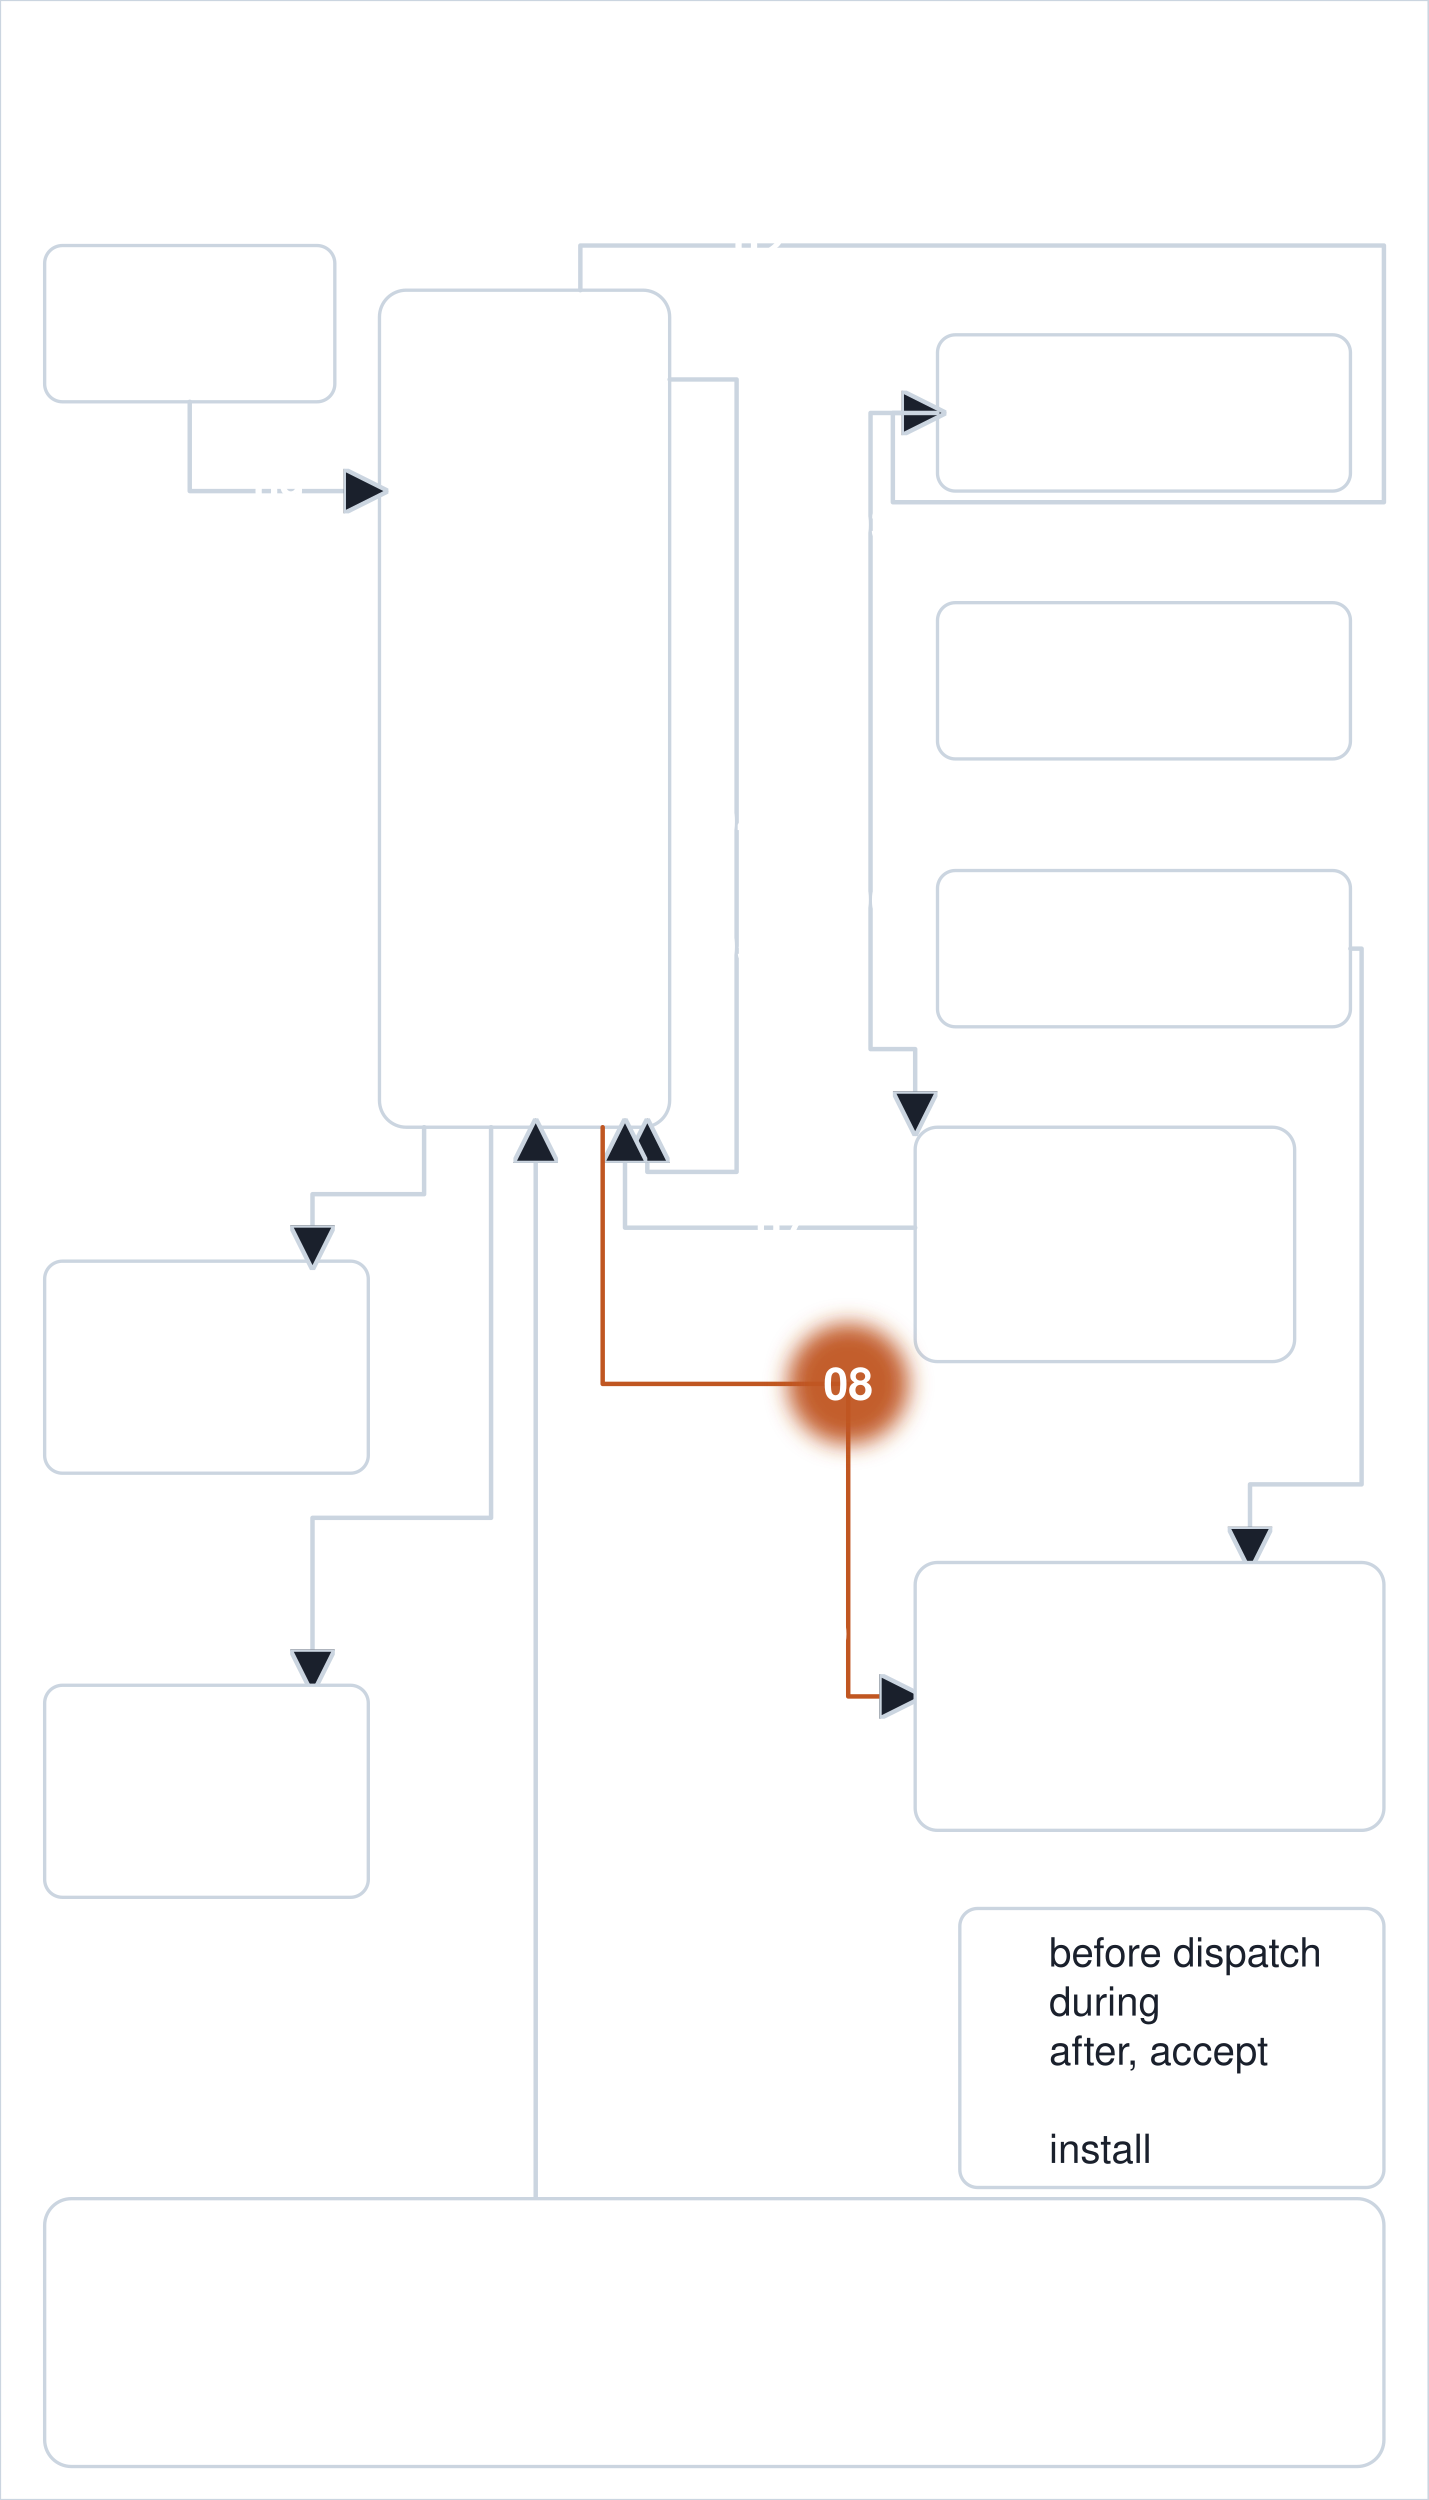
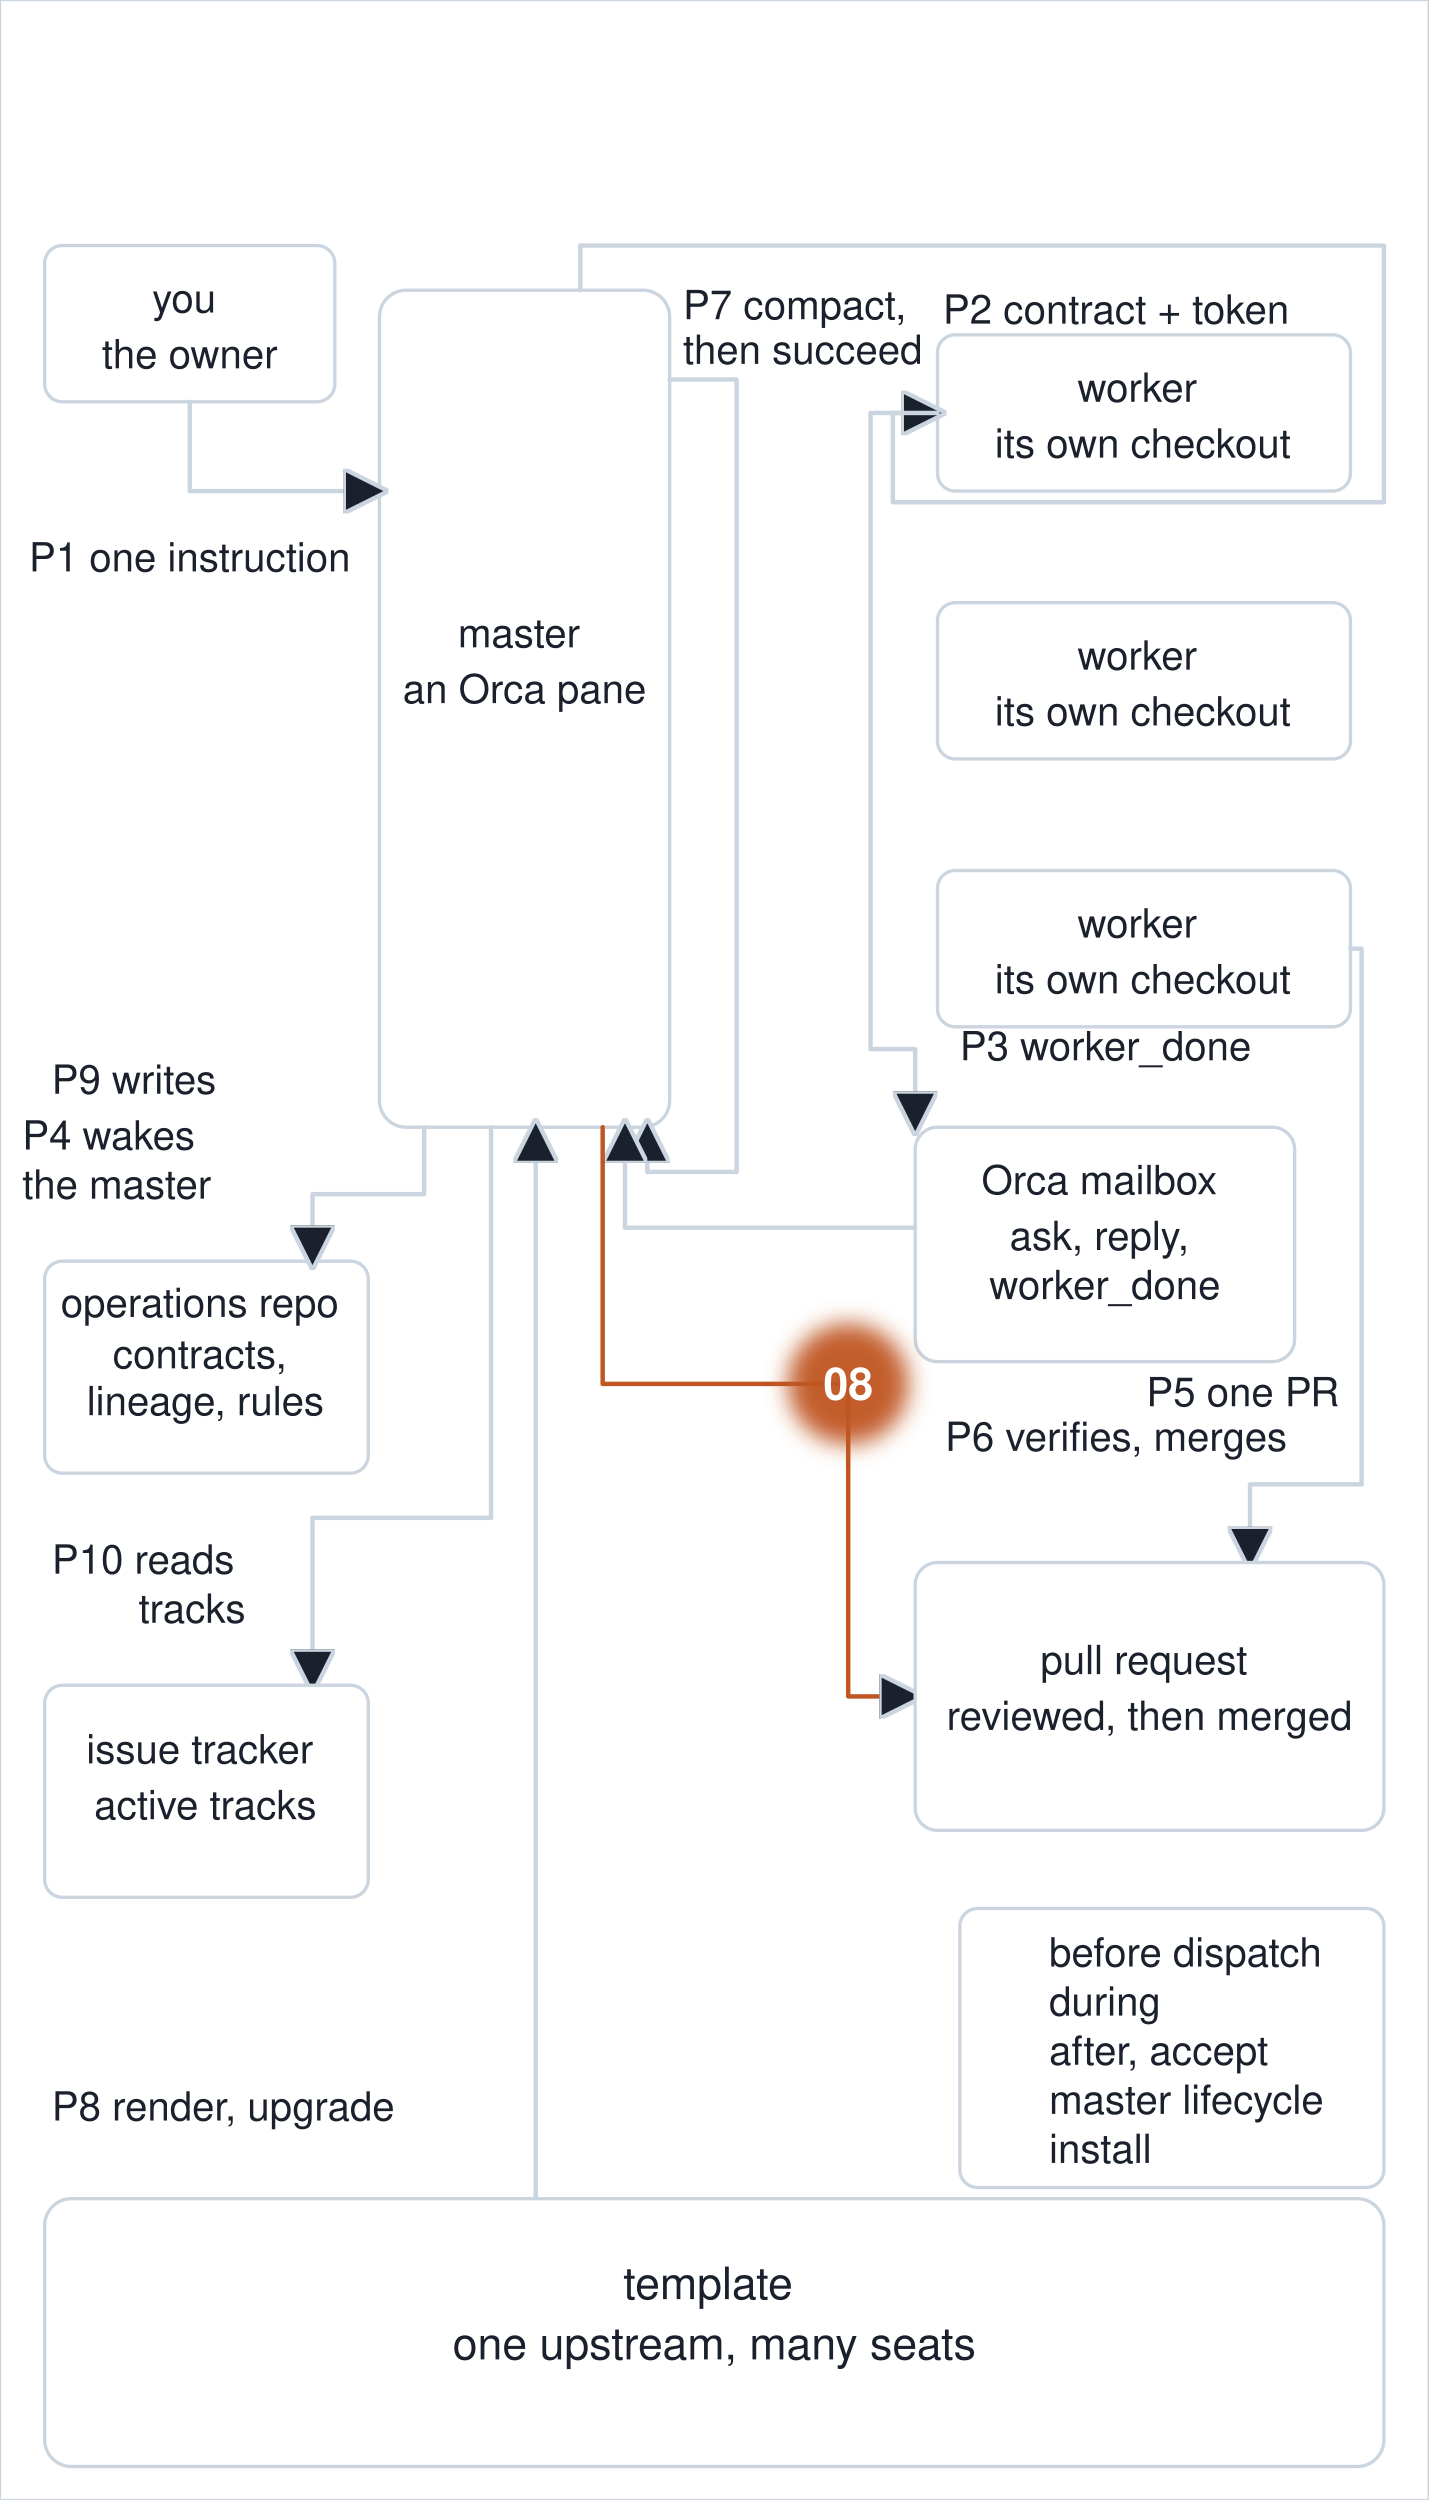
<svg xmlns="http://www.w3.org/2000/svg" width="640" height="1120" viewBox="0 0 640 1120" font-family="Helvetica, Arial, sans-serif">
  <defs>
    <marker id="system-arrow" markerWidth="10" markerHeight="10" refX="8" refY="5" orient="auto">
      <path d="M0,0 L10,5 L0,10 z" fill="#1a202c" stroke="#cbd5e0" />
    </marker>
    <filter id="glow-unit-08" x="-50%" y="-50%" width="200%" height="200%">
      <feGaussianBlur in="SourceGraphic" stdDeviation="5" result="coloredBlur" />
    </filter>
  </defs>
  <rect width="640" height="1120" fill="#ffffff" stroke="#cbd5e0" />
  <rect x="20" y="110" width="130" height="70" rx="8" fill="#ffffff" stroke="#cbd5e0" stroke-width="1.5" />
+   <text x="85" y="140" text-anchor="middle" font-size="18" fill="#1a202c">
+     <tspan x="85" dy="0">you</tspan>
+     <tspan x="85" dy="25">the owner</tspan>
+   </text>
  <rect x="170" y="130" width="130" height="375" rx="12" fill="#ffffff" stroke="#cbd5e0" stroke-width="1.5" />
+   <text x="235" y="290" text-anchor="middle" font-size="18" fill="#1a202c">
+     <tspan x="235" dy="0">master</tspan>
+     <tspan x="235" dy="25">an Orca pane</tspan>
+   </text>
  <rect x="420" y="150" width="185" height="70" rx="8" fill="#ffffff" stroke="#cbd5e0" stroke-width="1.5" />
+   <text x="512" y="180" text-anchor="middle" font-size="18" fill="#1a202c">
+     <tspan x="512" dy="0">worker</tspan>
+     <tspan x="512" dy="25">its own checkout</tspan>
+   </text>
  <rect x="420" y="270" width="185" height="70" rx="8" fill="#ffffff" stroke="#cbd5e0" stroke-width="1.5" />
+   <text x="512" y="300" text-anchor="middle" font-size="18" fill="#1a202c">
+     <tspan x="512" dy="0">worker</tspan>
+     <tspan x="512" dy="25">its own checkout</tspan>
+   </text>
  <rect x="420" y="390" width="185" height="70" rx="8" fill="#ffffff" stroke="#cbd5e0" stroke-width="1.5" />
+   <text x="512" y="420" text-anchor="middle" font-size="18" fill="#1a202c">
+     <tspan x="512" dy="0">worker</tspan>
+     <tspan x="512" dy="25">its own checkout</tspan>
+   </text>
  <path id="P1" d="M85 180 V220 H170" fill="none" stroke="#cbd5e0" stroke-width="2" stroke-linejoin="round" stroke-linecap="round" marker-end="url(#system-arrow)" />
-   <text x="125" y="227" text-anchor="middle" font-size="20" font-weight="bold" fill="#ffffff">09</text>
+   <text x="85" y="256" text-anchor="middle" font-size="18" fill="#1a202c">P1 one instruction</text>
  <path id="P2" d="M260 130 V110 H620 V225 H400 V185 H420" fill="none" stroke="#cbd5e0" stroke-width="2" stroke-linejoin="round" stroke-linecap="round" marker-end="url(#system-arrow)" />
-   <text x="340" y="117" text-anchor="middle" font-size="20" font-weight="bold" fill="#ffffff">02</text>
+   <text x="500" y="145" text-anchor="middle" font-size="18" fill="#1a202c">P2 contract + token</text>
  <path id="P7" d="M300 170 H330 V525 H290 V505" fill="none" stroke="#cbd5e0" stroke-width="2" stroke-linejoin="round" stroke-linecap="round" marker-end="url(#system-arrow)" />
-   <text x="330" y="375" text-anchor="middle" font-size="20" font-weight="bold" fill="#ffffff">04</text>
-   <text x="330" y="431" text-anchor="middle" font-size="20" font-weight="bold" fill="#ffffff">05</text>
+   <text x="306" y="143" text-anchor="start" font-size="18" fill="#1a202c">
+     <tspan x="306" dy="0">P7 compact,</tspan>
+     <tspan x="306" dy="20">then succeed</tspan>
+   </text>
  <path id="P3" d="M420 185 H390 V470 H410 V505" fill="none" stroke="#cbd5e0" stroke-width="2" stroke-linejoin="round" stroke-linecap="round" marker-end="url(#system-arrow)" />
-   <text x="390" y="242" text-anchor="middle" font-size="20" font-weight="bold" fill="#ffffff">03</text>
-   <text x="390" y="410" text-anchor="middle" font-size="20" font-weight="bold" fill="#ffffff">06</text>
+   <text x="430" y="475" text-anchor="start" font-size="18" fill="#1a202c">P3 worker_done</text>
  <rect x="410" y="505" width="170" height="105" rx="10" fill="#ffffff" stroke="#cbd5e0" stroke-width="1.5" />
+   <text x="495" y="535" text-anchor="middle" font-size="18" fill="#1a202c">
+     <tspan x="495" dy="0">Orca mailbox</tspan>
+     <tspan x="495" dy="25">ask, reply,</tspan>
+     <tspan x="495" dy="22">worker_done</tspan>
+   </text>
  <path id="P4" d="M410 550 H280 V505" fill="none" stroke="#cbd5e0" stroke-width="2" stroke-linejoin="round" stroke-linecap="round" marker-end="url(#system-arrow)" />
-   <text x="350" y="557" text-anchor="middle" font-size="20" font-weight="bold" fill="#ffffff">07</text>
+   <text x="10" y="515" text-anchor="start" font-size="18" fill="#1a202c">
+     <tspan x="10" dy="0">P4 wakes</tspan>
+     <tspan x="10" dy="22">the master</tspan>
+   </text>
  <path id="P5" d="M605 425 H610 V665 H560 V700" fill="none" stroke="#cbd5e0" stroke-width="2" stroke-linejoin="round" stroke-linecap="round" marker-end="url(#system-arrow)" />
+   <text x="600" y="630" text-anchor="end" font-size="18" fill="#1a202c">P5 one PR</text>
  <path id="P6" d="M270 505 V620 H380 V760 H410" fill="none" stroke="#c05621" stroke-width="2" stroke-linejoin="round" stroke-linecap="round" marker-end="url(#system-arrow)" />
+   <text x="500" y="650" text-anchor="middle" font-size="18" fill="#1a202c">P6 verifies, merges</text>
  <circle id="check-08" cx="380" cy="620" r="26" fill="#c05621" stroke="#c05621" stroke-width="2" fill-opacity="0.95" filter="url(#glow-unit-08)" />
  <text x="380" y="627" text-anchor="middle" font-size="20" font-weight="bold" fill="#ffffff">08</text>
-   <text x="380" y="739" text-anchor="middle" font-size="20" font-weight="bold" fill="#ffffff">01</text>
  <rect x="20" y="565" width="145" height="95" rx="8" fill="#ffffff" stroke="#cbd5e0" stroke-width="1.5" />
+   <text x="92" y="590" text-anchor="middle" font-size="18" fill="#1a202c">
+     <tspan x="92" dy="0">operations repo</tspan>
+     <tspan x="92" dy="23">contracts,</tspan>
+     <tspan x="92" dy="21">lineage, rules</tspan>
+   </text>
  <path id="P9" d="M190 505 V535 H140 V565" fill="none" stroke="#cbd5e0" stroke-width="2" stroke-linejoin="round" stroke-linecap="round" marker-end="url(#system-arrow)" />
+   <text x="60" y="490" text-anchor="middle" font-size="18" fill="#1a202c">P9 writes</text>
  <path id="P10" d="M220 505 V680 H140 V755" fill="none" stroke="#cbd5e0" stroke-width="2" stroke-linejoin="round" stroke-linecap="round" marker-end="url(#system-arrow)" />
+   <text x="110" y="705" text-anchor="end" font-size="18" fill="#1a202c">
+     <tspan x="110" dy="0">P10 reads</tspan>
+     <tspan x="110" dy="22">tracks</tspan>
+   </text>
  <rect x="20" y="755" width="145" height="95" rx="8" fill="#ffffff" stroke="#cbd5e0" stroke-width="1.5" />
+   <text x="92" y="790" text-anchor="middle" font-size="18" fill="#1a202c">
+     <tspan x="92" dy="0">issue tracker</tspan>
+     <tspan x="92" dy="25">active tracks</tspan>
+   </text>
  <rect x="410" y="700" width="210" height="120" rx="10" fill="#ffffff" stroke="#cbd5e0" stroke-width="1.5" />
+   <text x="515" y="750" text-anchor="middle" font-size="18" fill="#1a202c">
+     <tspan x="515" dy="0">pull request</tspan>
+     <tspan x="515" dy="25">reviewed, then merged</tspan>
+   </text>
  <path id="P8" d="M240 985 V505" fill="none" stroke="#cbd5e0" stroke-width="2" stroke-linejoin="round" stroke-linecap="round" marker-end="url(#system-arrow)" />
+   <text x="100" y="950" text-anchor="middle" font-size="18" fill="#1a202c">P8 render, upgrade</text>
  <rect x="430" y="855" width="190" height="125" rx="8" fill="#ffffff" stroke="#cbd5e0" stroke-width="1.5" />
  <text x="470" y="881" font-size="18" fill="#1a202c">before dispatch</text>
  <text x="470" y="903" font-size="18" fill="#1a202c">during</text>
  <text x="470" y="925" font-size="18" fill="#1a202c">after, accept</text>
+   <text x="470" y="947" font-size="18" fill="#1a202c">master lifecycle</text>
  <text x="470" y="969" font-size="18" fill="#1a202c">install</text>
  <rect x="20" y="985" width="600" height="120" rx="12" fill="#ffffff" stroke="#cbd5e0" stroke-width="1.5" />
+   <text x="320" y="1030" text-anchor="middle" font-size="20" fill="#1a202c">
+     <tspan x="320" dy="0">template</tspan>
+     <tspan x="320" dy="27">one upstream, many seats</tspan>
+   </text>
</svg>
